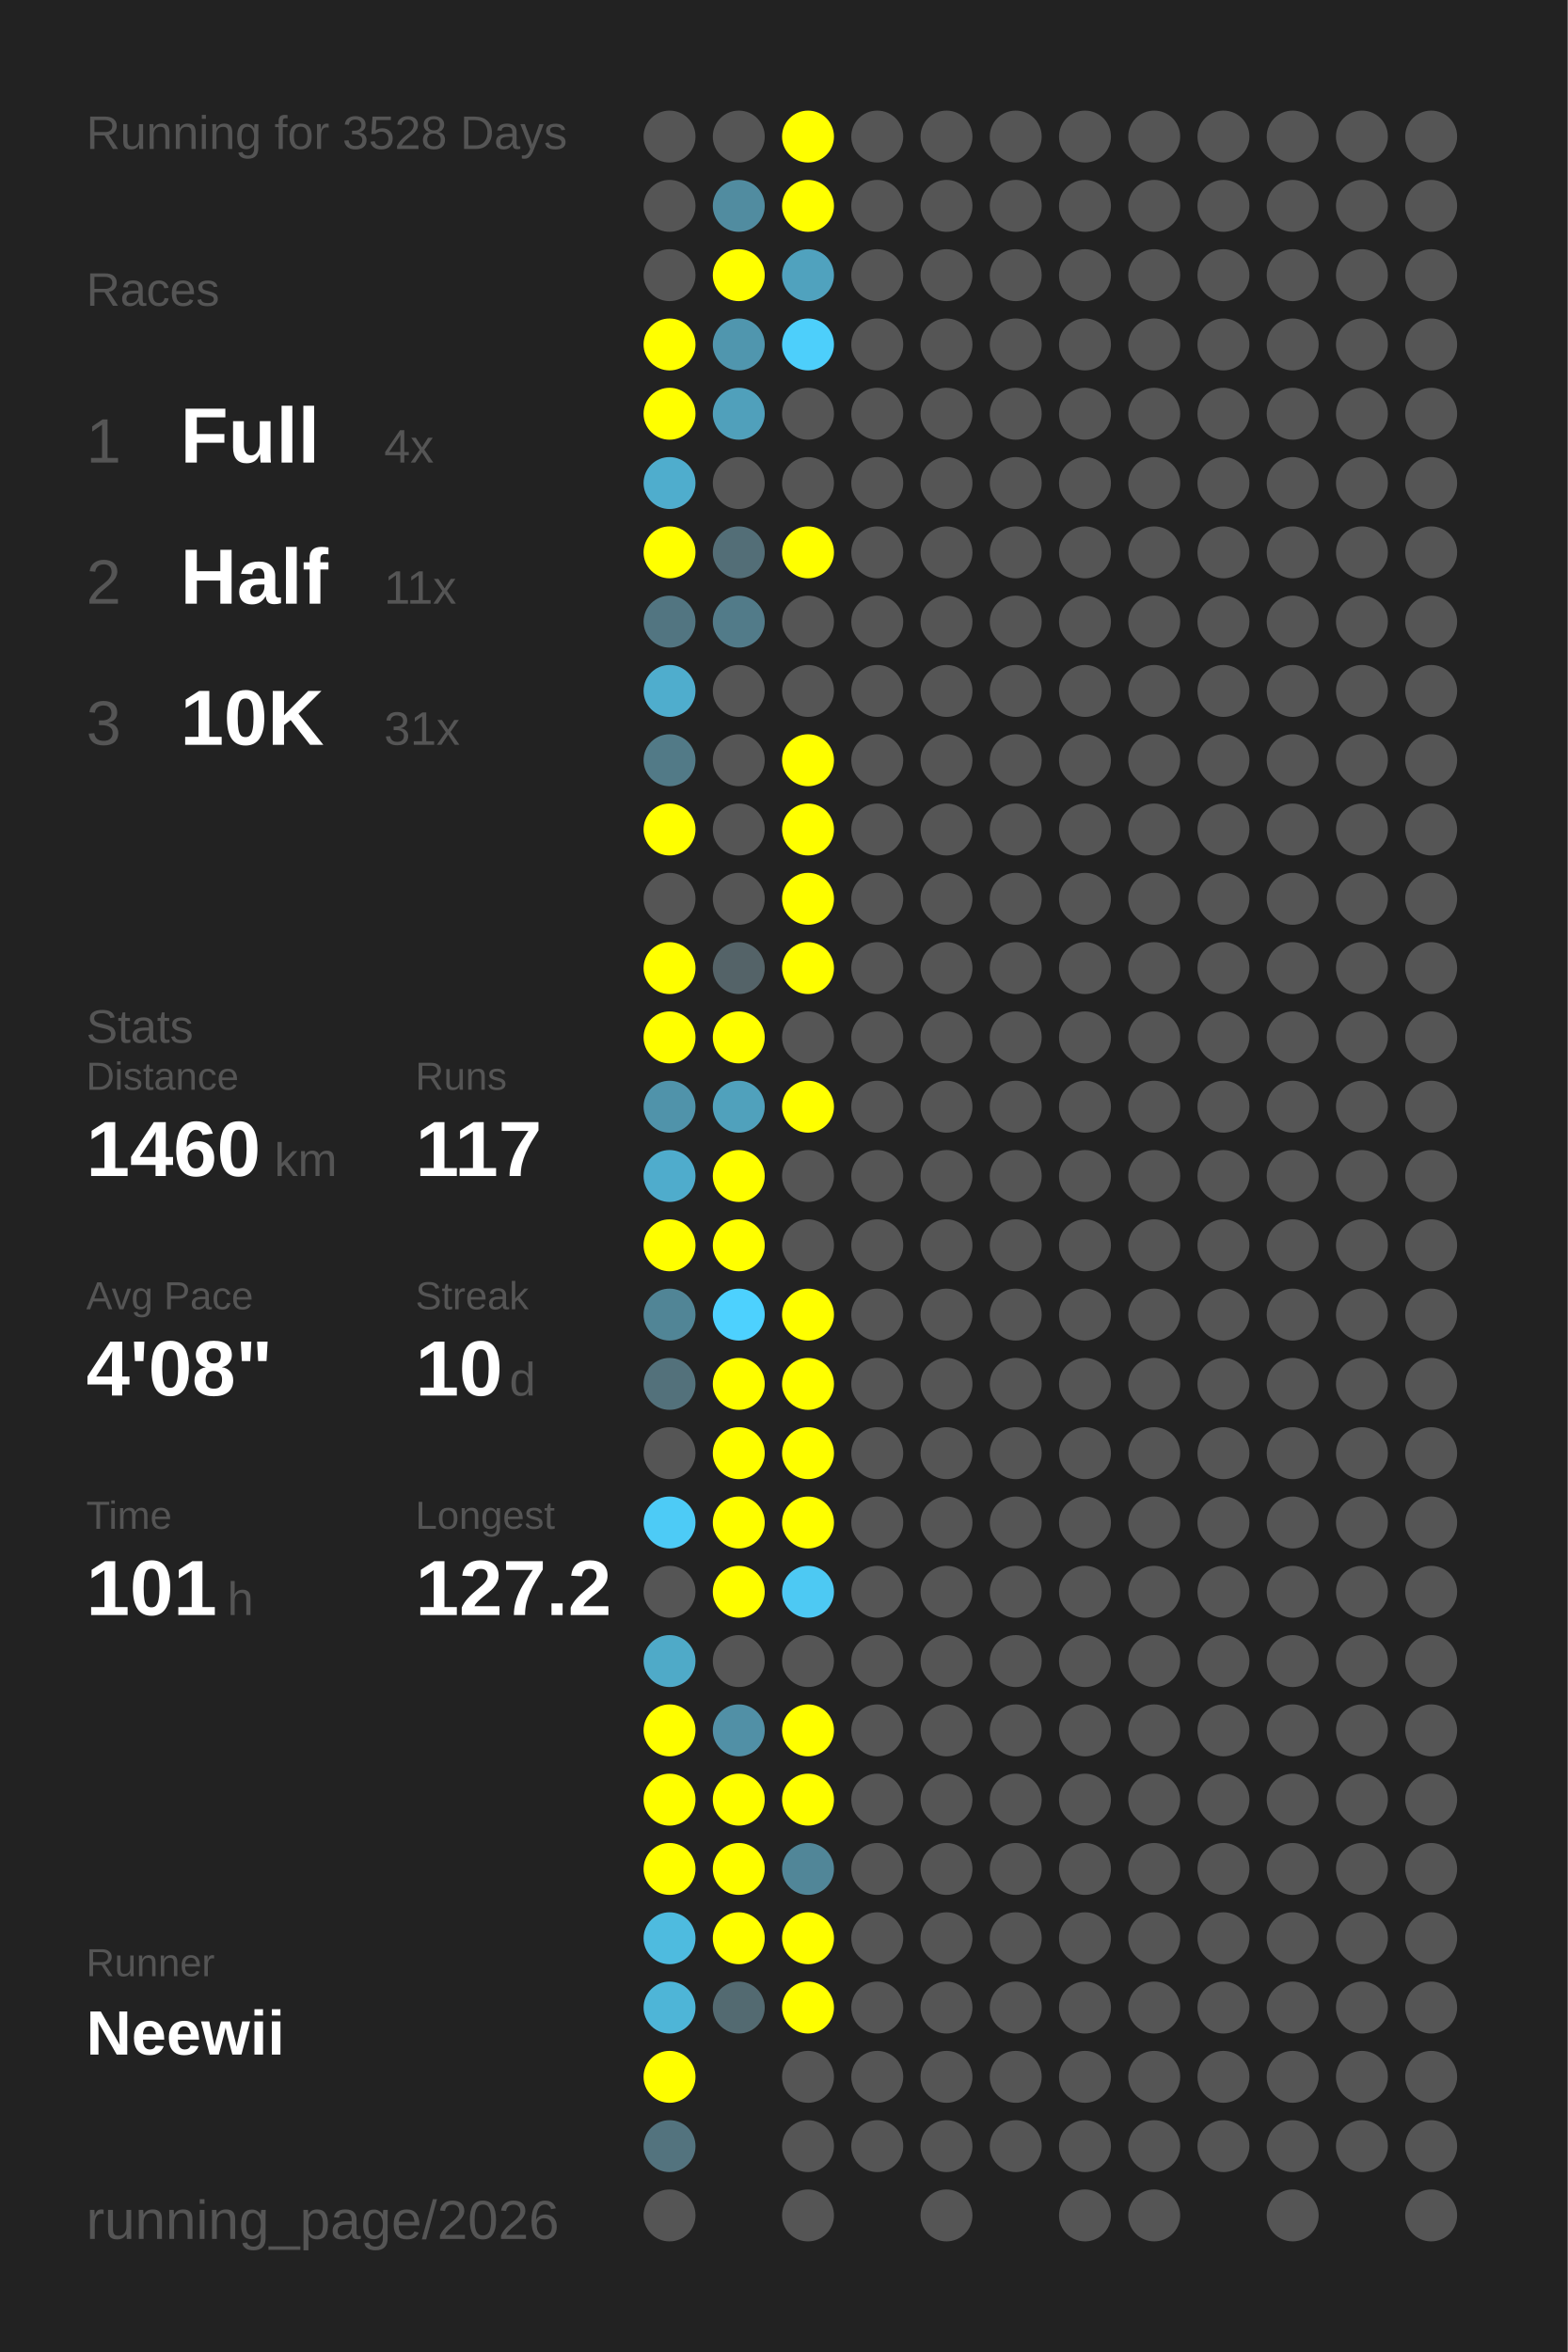
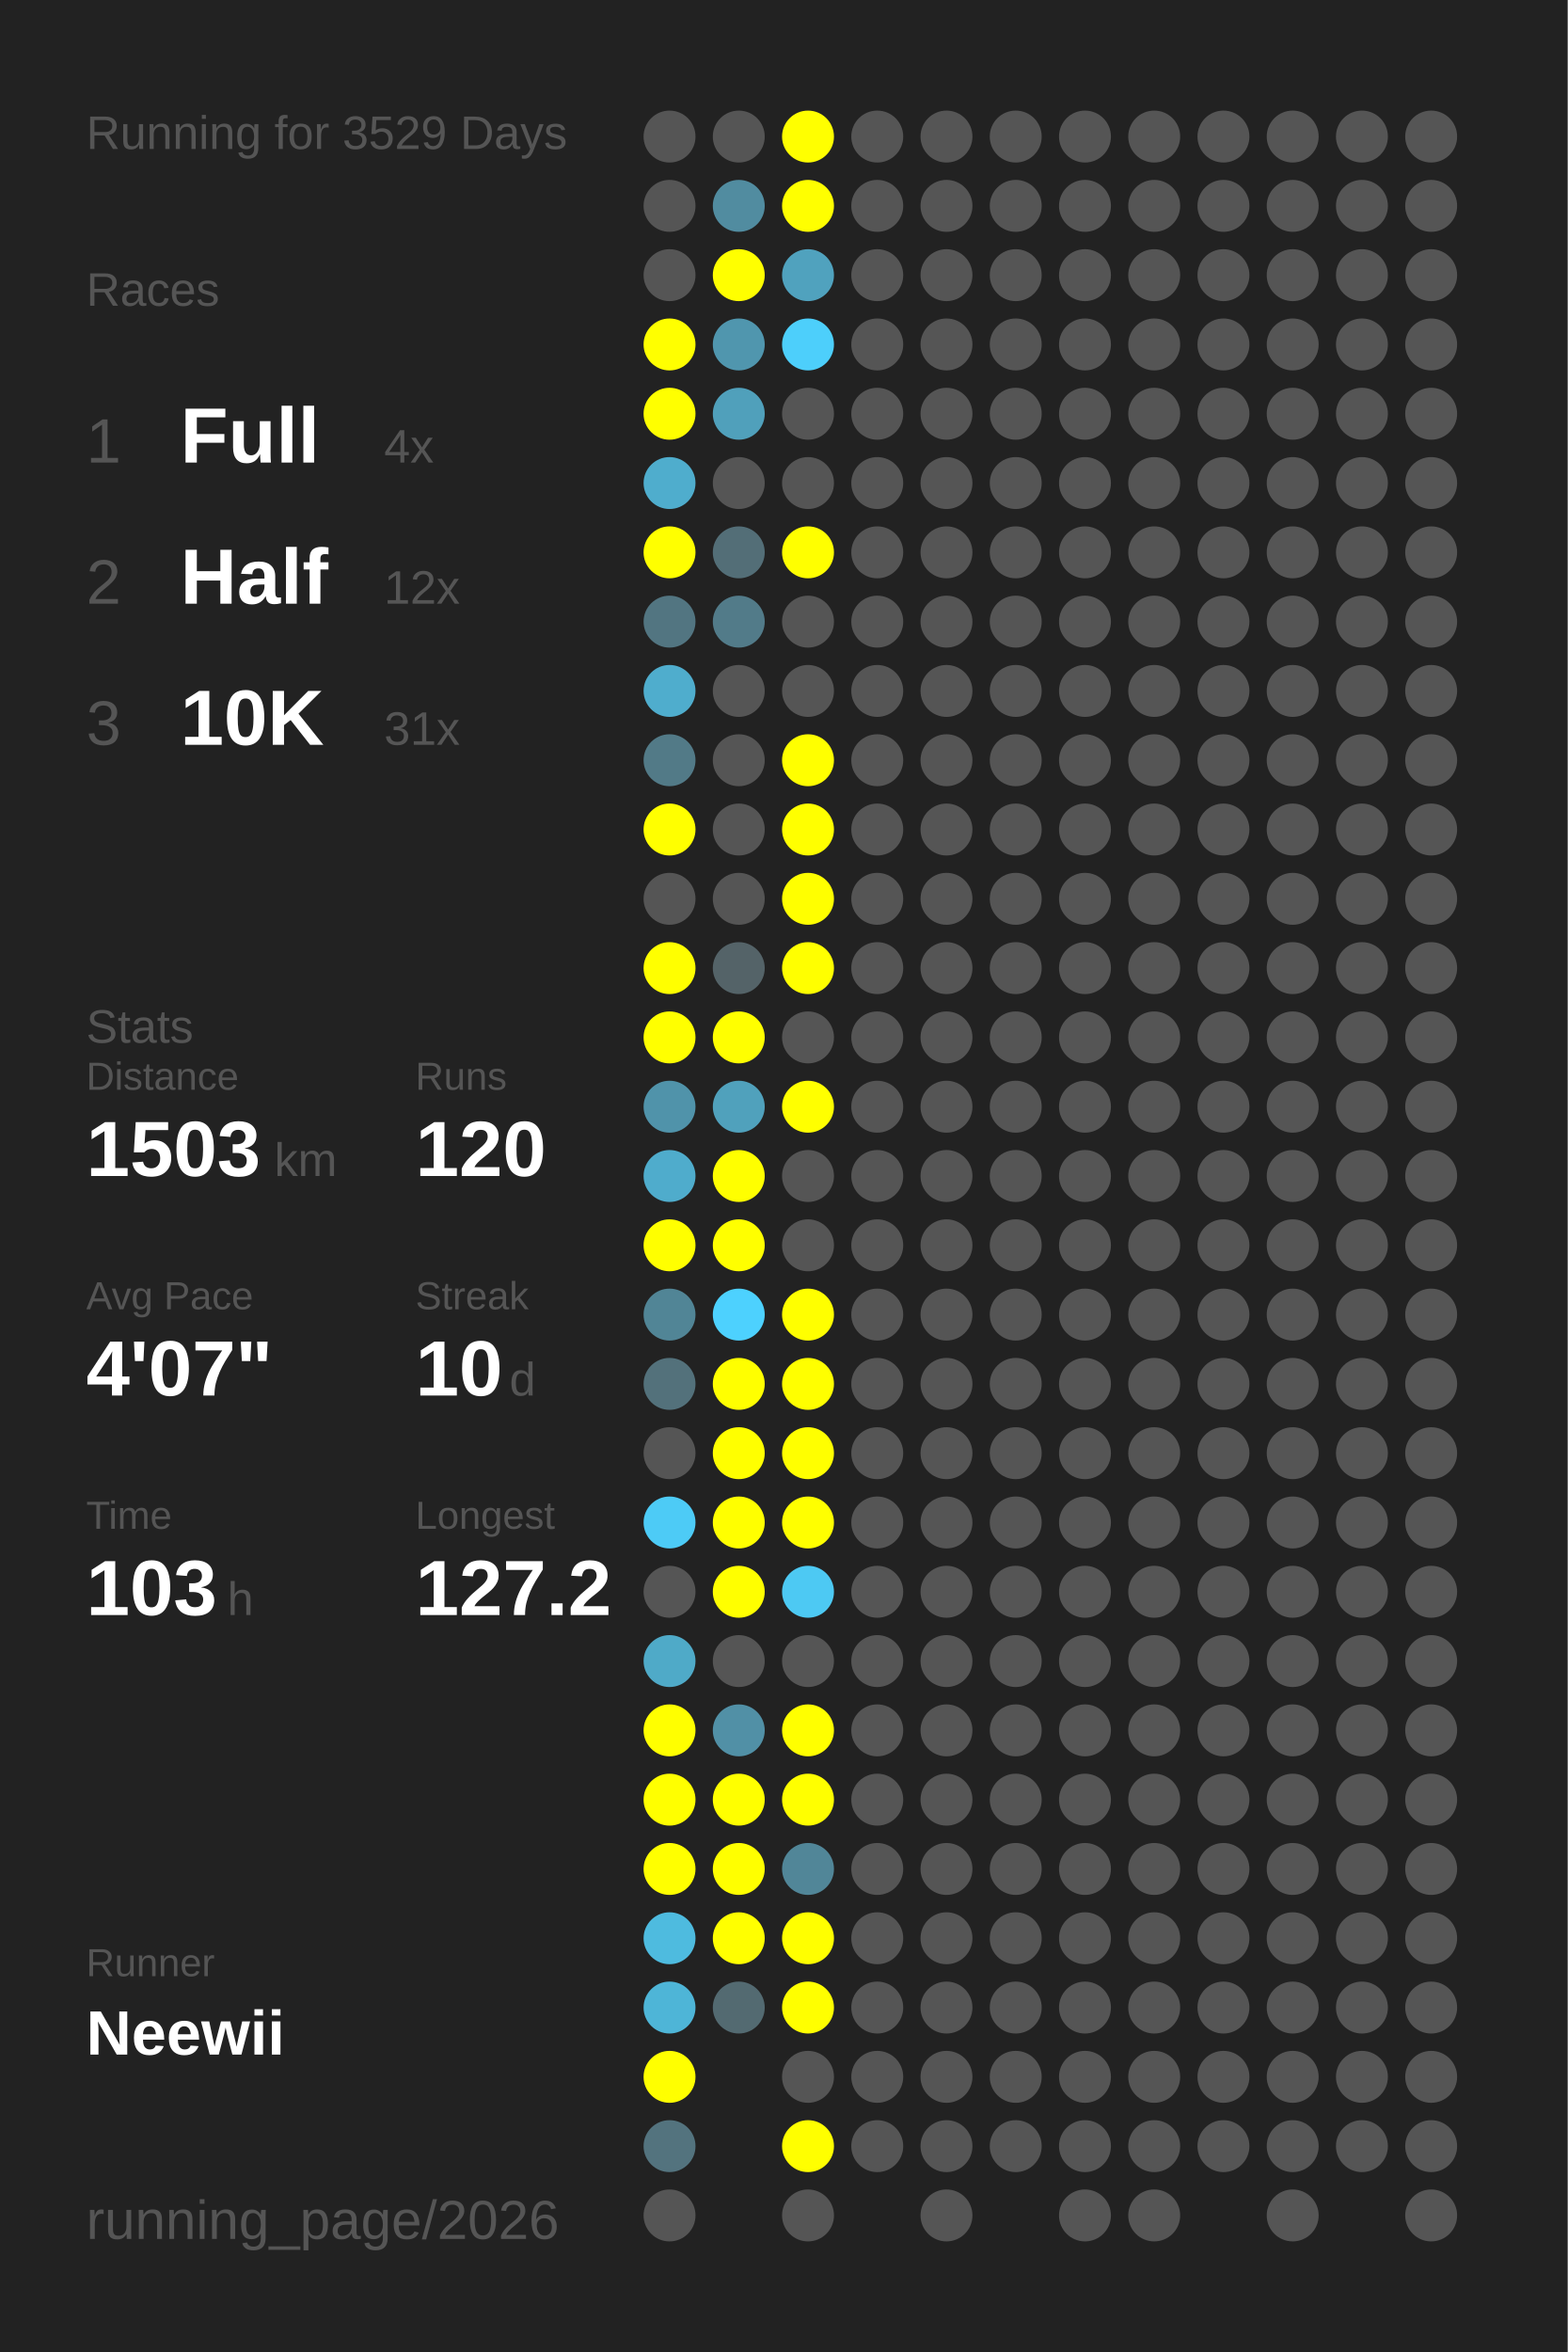
<svg xmlns="http://www.w3.org/2000/svg" baseProfile="full" height="300mm" version="1.1" viewBox="0,0,200,300" width="200mm">
  <defs />
  <rect fill="#222222" height="300" width="200" x="0" y="0" />
-   <text fill="#555555" style="font-size:6px; font-family:Arial;" x="11" y="19">Running for 3528 Days</text>
+   <text fill="#555555" style="font-size:6px; font-family:Arial;" x="11" y="19">Running for 3529 Days</text>
  <text fill="#555555" style="font-size:6px; font-family:Arial;" x="11" y="39">Races</text>
  <text fill="#555555" style="font-size:8px; font-family:Arial;" x="11" y="59">1</text>
  <text fill="#FFFFFF" style="font-size:10px; font-family:Arial; font-weight:bold;" x="23" y="59">Full</text>
  <text fill="#555555" style="font-size:6px; font-family:Arial;" x="49" y="59">4x</text>
  <text fill="#555555" style="font-size:8px; font-family:Arial;" x="11" y="77">2</text>
  <text fill="#FFFFFF" style="font-size:10px; font-family:Arial; font-weight:bold;" x="23" y="77">Half</text>
-   <text fill="#555555" style="font-size:6px; font-family:Arial;" x="49" y="77">11x</text>
+   <text fill="#555555" style="font-size:6px; font-family:Arial;" x="49" y="77">12x</text>
  <text fill="#555555" style="font-size:8px; font-family:Arial;" x="11" y="95">3</text>
  <text fill="#FFFFFF" style="font-size:10px; font-family:Arial; font-weight:bold;" x="23" y="95">10K</text>
  <text fill="#555555" style="font-size:6px; font-family:Arial;" x="49" y="95">31x</text>
  <text fill="#555555" style="font-size:6px; font-family:Arial;" x="11" y="133">Stats</text>
  <text fill="#555555" style="font-size:5px; font-family:Arial;" x="11" y="139">Distance</text>
-   <text fill="#FFFFFF" style="font-size:10px; font-family:Arial; font-weight:bold;" x="11" y="150">1460</text>
+   <text fill="#FFFFFF" style="font-size:10px; font-family:Arial; font-weight:bold;" x="11" y="150">1503</text>
  <text fill="#555555" style="font-size:6px; font-family:Arial;" x="35" y="150">km</text>
  <text fill="#555555" style="font-size:5px; font-family:Arial;" x="53" y="139">Runs</text>
-   <text fill="#FFFFFF" style="font-size:10px; font-family:Arial; font-weight:bold;" x="53" y="150">117</text>
+   <text fill="#FFFFFF" style="font-size:10px; font-family:Arial; font-weight:bold;" x="53" y="150">120</text>
  <text fill="#555555" style="font-size:5px; font-family:Arial;" x="11" y="167">Avg Pace</text>
-   <text fill="#FFFFFF" style="font-size:10px; font-family:Arial; font-weight:bold;" x="11" y="178">4'08"</text>
+   <text fill="#FFFFFF" style="font-size:10px; font-family:Arial; font-weight:bold;" x="11" y="178">4'07"</text>
  <text fill="#555555" style="font-size:5px; font-family:Arial;" x="53" y="167">Streak</text>
  <text fill="#FFFFFF" style="font-size:10px; font-family:Arial; font-weight:bold;" x="53" y="178">10</text>
  <text fill="#555555" style="font-size:6px; font-family:Arial;" x="65" y="178">d</text>
  <text fill="#555555" style="font-size:5px; font-family:Arial;" x="11" y="195">Time</text>
-   <text fill="#FFFFFF" style="font-size:10px; font-family:Arial; font-weight:bold;" x="11" y="206">101</text>
+   <text fill="#FFFFFF" style="font-size:10px; font-family:Arial; font-weight:bold;" x="11" y="206">103</text>
  <text fill="#555555" style="font-size:6px; font-family:Arial;" x="29" y="206">h</text>
  <text fill="#555555" style="font-size:5px; font-family:Arial;" x="53" y="195">Longest</text>
  <text fill="#FFFFFF" style="font-size:10px; font-family:Arial; font-weight:bold;" x="53" y="206">127.2</text>
  <text fill="#555555" style="font-size:5px; font-family:Arial;" x="11" y="252.065">Runner</text>
  <text fill="#FFFFFF" style="font-size:8px; font-family:Arial; font-weight:bold;" x="11" y="262.065">Neewii</text>
  <text fill="#555555" style="font-size:7px; font-family:Arial;" x="11" y="285.581">running_page/2026</text>
  <circle cx="85.417" cy="17.419" fill="#555555" r="3.312" />
  <circle cx="85.417" cy="26.258" fill="#555555" r="3.312" />
  <circle cx="85.417" cy="35.097" fill="#555555" r="3.312" />
  <circle cx="85.417" cy="43.935" fill="#FFFF00" r="3.312" />
  <circle cx="85.417" cy="52.774" fill="#FFFF00" r="3.312" />
  <circle cx="85.417" cy="61.613" fill="#4fadcd" r="3.312" />
  <circle cx="85.417" cy="70.452" fill="#FFFF00" r="3.312" />
  <circle cx="85.417" cy="79.29" fill="#527581" r="3.312" />
  <circle cx="85.417" cy="88.129" fill="#4fadcd" r="3.312" />
  <circle cx="85.417" cy="96.968" fill="#527a87" r="3.312" />
  <circle cx="85.417" cy="105.806" fill="#FFFF00" r="3.312" />
  <circle cx="85.417" cy="114.645" fill="#555555" r="3.312" />
  <circle cx="85.417" cy="123.484" fill="#FFFF00" r="3.312" />
  <circle cx="85.417" cy="132.323" fill="#FFFF00" r="3.312" />
  <circle cx="85.417" cy="141.161" fill="#5093aa" r="3.312" />
  <circle cx="85.417" cy="150" fill="#4faccc" r="3.312" />
  <circle cx="85.417" cy="158.839" fill="#FFFF00" r="3.312" />
  <circle cx="85.417" cy="167.677" fill="#518596" r="3.312" />
  <circle cx="85.417" cy="176.516" fill="#53717b" r="3.312" />
  <circle cx="85.417" cy="185.355" fill="#555555" r="3.312" />
  <circle cx="85.417" cy="194.194" fill="#4dcbf6" r="3.312" />
  <circle cx="85.417" cy="203.032" fill="#555555" r="3.312" />
  <circle cx="85.417" cy="211.871" fill="#4faac8" r="3.312" />
  <circle cx="85.417" cy="220.71" fill="#FFFF00" r="3.312" />
  <circle cx="85.417" cy="229.548" fill="#FFFF00" r="3.312" />
  <circle cx="85.417" cy="238.387" fill="#FFFF00" r="3.312" />
  <circle cx="85.417" cy="247.226" fill="#4ebbdf" r="3.312" />
  <circle cx="85.417" cy="256.065" fill="#4eb5d7" r="3.312" />
  <circle cx="85.417" cy="264.903" fill="#FFFF00" r="3.312" />
  <circle cx="85.417" cy="273.742" fill="#53737e" r="3.312" />
  <circle cx="85.417" cy="282.581" fill="#555555" r="3.312" />
  <circle cx="94.25" cy="17.419" fill="#555555" r="3.312" />
  <circle cx="94.25" cy="26.258" fill="#518ca0" r="3.312" />
  <circle cx="94.25" cy="35.097" fill="#FFFF00" r="3.312" />
  <circle cx="94.25" cy="43.935" fill="#5096ae" r="3.312" />
  <circle cx="94.25" cy="52.774" fill="#50a0bb" r="3.312" />
  <circle cx="94.25" cy="61.613" fill="#555555" r="3.312" />
  <circle cx="94.25" cy="70.452" fill="#536e77" r="3.312" />
  <circle cx="94.25" cy="79.29" fill="#527b89" r="3.312" />
  <circle cx="94.25" cy="88.129" fill="#555555" r="3.312" />
  <circle cx="94.25" cy="96.968" fill="#555555" r="3.312" />
  <circle cx="94.25" cy="105.806" fill="#555555" r="3.312" />
  <circle cx="94.25" cy="114.645" fill="#555555" r="3.312" />
  <circle cx="94.25" cy="123.484" fill="#546368" r="3.312" />
  <circle cx="94.25" cy="132.323" fill="#FFFF00" r="3.312" />
  <circle cx="94.25" cy="141.161" fill="#50a1bc" r="3.312" />
  <circle cx="94.25" cy="150" fill="#FFFF00" r="3.312" />
  <circle cx="94.25" cy="158.839" fill="#FFFF00" r="3.312" />
  <circle cx="94.25" cy="167.677" fill="#4dd1fe" r="3.312" />
  <circle cx="94.25" cy="176.516" fill="#FFFF00" r="3.312" />
  <circle cx="94.25" cy="185.355" fill="#FFFF00" r="3.312" />
  <circle cx="94.25" cy="194.194" fill="#FFFF00" r="3.312" />
  <circle cx="94.25" cy="203.032" fill="#FFFF00" r="3.312" />
  <circle cx="94.25" cy="211.871" fill="#555555" r="3.312" />
  <circle cx="94.25" cy="220.71" fill="#5190a6" r="3.312" />
  <circle cx="94.25" cy="229.548" fill="#FFFF00" r="3.312" />
  <circle cx="94.25" cy="238.387" fill="#FFFF00" r="3.312" />
  <circle cx="94.25" cy="247.226" fill="#FFFF00" r="3.312" />
  <circle cx="94.25" cy="256.065" fill="#536a71" r="3.312" />
  <circle cx="103.083" cy="17.419" fill="#FFFF00" r="3.312" />
  <circle cx="103.083" cy="26.258" fill="#FFFF00" r="3.312" />
  <circle cx="103.083" cy="35.097" fill="#50a2be" r="3.312" />
  <circle cx="103.083" cy="43.935" fill="#4dcffb" r="3.312" />
  <circle cx="103.083" cy="52.774" fill="#555555" r="3.312" />
  <circle cx="103.083" cy="61.613" fill="#555555" r="3.312" />
  <circle cx="103.083" cy="70.452" fill="#FFFF00" r="3.312" />
  <circle cx="103.083" cy="79.29" fill="#555555" r="3.312" />
  <circle cx="103.083" cy="88.129" fill="#555555" r="3.312" />
  <circle cx="103.083" cy="96.968" fill="#FFFF00" r="3.312" />
  <circle cx="103.083" cy="105.806" fill="#FFFF00" r="3.312" />
  <circle cx="103.083" cy="114.645" fill="#FFFF00" r="3.312" />
  <circle cx="103.083" cy="123.484" fill="#FFFF00" r="3.312" />
  <circle cx="103.083" cy="132.323" fill="#555555" r="3.312" />
  <circle cx="103.083" cy="141.161" fill="#FFFF00" r="3.312" />
  <circle cx="103.083" cy="150" fill="#555555" r="3.312" />
  <circle cx="103.083" cy="158.839" fill="#555555" r="3.312" />
  <circle cx="103.083" cy="167.677" fill="#FFFF00" r="3.312" />
  <circle cx="103.083" cy="176.516" fill="#FFFF00" r="3.312" />
  <circle cx="103.083" cy="185.355" fill="#FFFF00" r="3.312" />
  <circle cx="103.083" cy="194.194" fill="#FFFF00" r="3.312" />
  <circle cx="103.083" cy="203.032" fill="#4dc9f3" r="3.312" />
  <circle cx="103.083" cy="211.871" fill="#555555" r="3.312" />
  <circle cx="103.083" cy="220.71" fill="#FFFF00" r="3.312" />
  <circle cx="103.083" cy="229.548" fill="#FFFF00" r="3.312" />
  <circle cx="103.083" cy="238.387" fill="#518698" r="3.312" />
  <circle cx="103.083" cy="247.226" fill="#FFFF00" r="3.312" />
  <circle cx="103.083" cy="256.065" fill="#FFFF00" r="3.312" />
  <circle cx="103.083" cy="264.903" fill="#555555" r="3.312" />
-   <circle cx="103.083" cy="273.742" fill="#555555" r="3.312" />
+   <circle cx="103.083" cy="273.742" fill="#FFFF00" r="3.312" />
  <circle cx="103.083" cy="282.581" fill="#555555" r="3.312" />
  <circle cx="111.917" cy="17.419" fill="#555555" r="3.312" />
  <circle cx="111.917" cy="26.258" fill="#555555" r="3.312" />
  <circle cx="111.917" cy="35.097" fill="#555555" r="3.312" />
  <circle cx="111.917" cy="43.935" fill="#555555" r="3.312" />
  <circle cx="111.917" cy="52.774" fill="#555555" r="3.312" />
  <circle cx="111.917" cy="61.613" fill="#555555" r="3.312" />
  <circle cx="111.917" cy="70.452" fill="#555555" r="3.312" />
  <circle cx="111.917" cy="79.29" fill="#555555" r="3.312" />
  <circle cx="111.917" cy="88.129" fill="#555555" r="3.312" />
  <circle cx="111.917" cy="96.968" fill="#555555" r="3.312" />
  <circle cx="111.917" cy="105.806" fill="#555555" r="3.312" />
  <circle cx="111.917" cy="114.645" fill="#555555" r="3.312" />
  <circle cx="111.917" cy="123.484" fill="#555555" r="3.312" />
  <circle cx="111.917" cy="132.323" fill="#555555" r="3.312" />
  <circle cx="111.917" cy="141.161" fill="#555555" r="3.312" />
  <circle cx="111.917" cy="150" fill="#555555" r="3.312" />
  <circle cx="111.917" cy="158.839" fill="#555555" r="3.312" />
  <circle cx="111.917" cy="167.677" fill="#555555" r="3.312" />
  <circle cx="111.917" cy="176.516" fill="#555555" r="3.312" />
  <circle cx="111.917" cy="185.355" fill="#555555" r="3.312" />
  <circle cx="111.917" cy="194.194" fill="#555555" r="3.312" />
  <circle cx="111.917" cy="203.032" fill="#555555" r="3.312" />
  <circle cx="111.917" cy="211.871" fill="#555555" r="3.312" />
  <circle cx="111.917" cy="220.71" fill="#555555" r="3.312" />
  <circle cx="111.917" cy="229.548" fill="#555555" r="3.312" />
  <circle cx="111.917" cy="238.387" fill="#555555" r="3.312" />
  <circle cx="111.917" cy="247.226" fill="#555555" r="3.312" />
  <circle cx="111.917" cy="256.065" fill="#555555" r="3.312" />
  <circle cx="111.917" cy="264.903" fill="#555555" r="3.312" />
  <circle cx="111.917" cy="273.742" fill="#555555" r="3.312" />
  <circle cx="120.75" cy="17.419" fill="#555555" r="3.312" />
  <circle cx="120.75" cy="26.258" fill="#555555" r="3.312" />
  <circle cx="120.75" cy="35.097" fill="#555555" r="3.312" />
  <circle cx="120.75" cy="43.935" fill="#555555" r="3.312" />
  <circle cx="120.75" cy="52.774" fill="#555555" r="3.312" />
  <circle cx="120.75" cy="61.613" fill="#555555" r="3.312" />
  <circle cx="120.75" cy="70.452" fill="#555555" r="3.312" />
  <circle cx="120.75" cy="79.29" fill="#555555" r="3.312" />
  <circle cx="120.75" cy="88.129" fill="#555555" r="3.312" />
  <circle cx="120.75" cy="96.968" fill="#555555" r="3.312" />
  <circle cx="120.75" cy="105.806" fill="#555555" r="3.312" />
  <circle cx="120.75" cy="114.645" fill="#555555" r="3.312" />
  <circle cx="120.75" cy="123.484" fill="#555555" r="3.312" />
  <circle cx="120.75" cy="132.323" fill="#555555" r="3.312" />
  <circle cx="120.75" cy="141.161" fill="#555555" r="3.312" />
  <circle cx="120.75" cy="150" fill="#555555" r="3.312" />
  <circle cx="120.75" cy="158.839" fill="#555555" r="3.312" />
  <circle cx="120.75" cy="167.677" fill="#555555" r="3.312" />
  <circle cx="120.75" cy="176.516" fill="#555555" r="3.312" />
  <circle cx="120.75" cy="185.355" fill="#555555" r="3.312" />
  <circle cx="120.75" cy="194.194" fill="#555555" r="3.312" />
  <circle cx="120.75" cy="203.032" fill="#555555" r="3.312" />
  <circle cx="120.75" cy="211.871" fill="#555555" r="3.312" />
  <circle cx="120.75" cy="220.71" fill="#555555" r="3.312" />
  <circle cx="120.75" cy="229.548" fill="#555555" r="3.312" />
  <circle cx="120.75" cy="238.387" fill="#555555" r="3.312" />
  <circle cx="120.75" cy="247.226" fill="#555555" r="3.312" />
  <circle cx="120.75" cy="256.065" fill="#555555" r="3.312" />
  <circle cx="120.75" cy="264.903" fill="#555555" r="3.312" />
  <circle cx="120.75" cy="273.742" fill="#555555" r="3.312" />
  <circle cx="120.75" cy="282.581" fill="#555555" r="3.312" />
  <circle cx="129.583" cy="17.419" fill="#555555" r="3.312" />
  <circle cx="129.583" cy="26.258" fill="#555555" r="3.312" />
  <circle cx="129.583" cy="35.097" fill="#555555" r="3.312" />
  <circle cx="129.583" cy="43.935" fill="#555555" r="3.312" />
  <circle cx="129.583" cy="52.774" fill="#555555" r="3.312" />
  <circle cx="129.583" cy="61.613" fill="#555555" r="3.312" />
  <circle cx="129.583" cy="70.452" fill="#555555" r="3.312" />
  <circle cx="129.583" cy="79.29" fill="#555555" r="3.312" />
  <circle cx="129.583" cy="88.129" fill="#555555" r="3.312" />
  <circle cx="129.583" cy="96.968" fill="#555555" r="3.312" />
  <circle cx="129.583" cy="105.806" fill="#555555" r="3.312" />
  <circle cx="129.583" cy="114.645" fill="#555555" r="3.312" />
  <circle cx="129.583" cy="123.484" fill="#555555" r="3.312" />
  <circle cx="129.583" cy="132.323" fill="#555555" r="3.312" />
  <circle cx="129.583" cy="141.161" fill="#555555" r="3.312" />
  <circle cx="129.583" cy="150" fill="#555555" r="3.312" />
  <circle cx="129.583" cy="158.839" fill="#555555" r="3.312" />
  <circle cx="129.583" cy="167.677" fill="#555555" r="3.312" />
  <circle cx="129.583" cy="176.516" fill="#555555" r="3.312" />
  <circle cx="129.583" cy="185.355" fill="#555555" r="3.312" />
  <circle cx="129.583" cy="194.194" fill="#555555" r="3.312" />
  <circle cx="129.583" cy="203.032" fill="#555555" r="3.312" />
  <circle cx="129.583" cy="211.871" fill="#555555" r="3.312" />
  <circle cx="129.583" cy="220.71" fill="#555555" r="3.312" />
  <circle cx="129.583" cy="229.548" fill="#555555" r="3.312" />
  <circle cx="129.583" cy="238.387" fill="#555555" r="3.312" />
  <circle cx="129.583" cy="247.226" fill="#555555" r="3.312" />
  <circle cx="129.583" cy="256.065" fill="#555555" r="3.312" />
  <circle cx="129.583" cy="264.903" fill="#555555" r="3.312" />
  <circle cx="129.583" cy="273.742" fill="#555555" r="3.312" />
  <circle cx="138.417" cy="17.419" fill="#555555" r="3.312" />
  <circle cx="138.417" cy="26.258" fill="#555555" r="3.312" />
  <circle cx="138.417" cy="35.097" fill="#555555" r="3.312" />
  <circle cx="138.417" cy="43.935" fill="#555555" r="3.312" />
  <circle cx="138.417" cy="52.774" fill="#555555" r="3.312" />
  <circle cx="138.417" cy="61.613" fill="#555555" r="3.312" />
  <circle cx="138.417" cy="70.452" fill="#555555" r="3.312" />
  <circle cx="138.417" cy="79.29" fill="#555555" r="3.312" />
  <circle cx="138.417" cy="88.129" fill="#555555" r="3.312" />
  <circle cx="138.417" cy="96.968" fill="#555555" r="3.312" />
  <circle cx="138.417" cy="105.806" fill="#555555" r="3.312" />
  <circle cx="138.417" cy="114.645" fill="#555555" r="3.312" />
  <circle cx="138.417" cy="123.484" fill="#555555" r="3.312" />
  <circle cx="138.417" cy="132.323" fill="#555555" r="3.312" />
  <circle cx="138.417" cy="141.161" fill="#555555" r="3.312" />
  <circle cx="138.417" cy="150" fill="#555555" r="3.312" />
  <circle cx="138.417" cy="158.839" fill="#555555" r="3.312" />
  <circle cx="138.417" cy="167.677" fill="#555555" r="3.312" />
  <circle cx="138.417" cy="176.516" fill="#555555" r="3.312" />
  <circle cx="138.417" cy="185.355" fill="#555555" r="3.312" />
  <circle cx="138.417" cy="194.194" fill="#555555" r="3.312" />
  <circle cx="138.417" cy="203.032" fill="#555555" r="3.312" />
  <circle cx="138.417" cy="211.871" fill="#555555" r="3.312" />
  <circle cx="138.417" cy="220.71" fill="#555555" r="3.312" />
  <circle cx="138.417" cy="229.548" fill="#555555" r="3.312" />
  <circle cx="138.417" cy="238.387" fill="#555555" r="3.312" />
  <circle cx="138.417" cy="247.226" fill="#555555" r="3.312" />
  <circle cx="138.417" cy="256.065" fill="#555555" r="3.312" />
  <circle cx="138.417" cy="264.903" fill="#555555" r="3.312" />
  <circle cx="138.417" cy="273.742" fill="#555555" r="3.312" />
  <circle cx="138.417" cy="282.581" fill="#555555" r="3.312" />
  <circle cx="147.25" cy="17.419" fill="#555555" r="3.312" />
  <circle cx="147.25" cy="26.258" fill="#555555" r="3.312" />
  <circle cx="147.25" cy="35.097" fill="#555555" r="3.312" />
  <circle cx="147.25" cy="43.935" fill="#555555" r="3.312" />
  <circle cx="147.25" cy="52.774" fill="#555555" r="3.312" />
  <circle cx="147.25" cy="61.613" fill="#555555" r="3.312" />
  <circle cx="147.25" cy="70.452" fill="#555555" r="3.312" />
  <circle cx="147.25" cy="79.29" fill="#555555" r="3.312" />
  <circle cx="147.25" cy="88.129" fill="#555555" r="3.312" />
  <circle cx="147.25" cy="96.968" fill="#555555" r="3.312" />
  <circle cx="147.25" cy="105.806" fill="#555555" r="3.312" />
  <circle cx="147.25" cy="114.645" fill="#555555" r="3.312" />
  <circle cx="147.25" cy="123.484" fill="#555555" r="3.312" />
  <circle cx="147.25" cy="132.323" fill="#555555" r="3.312" />
  <circle cx="147.25" cy="141.161" fill="#555555" r="3.312" />
  <circle cx="147.25" cy="150" fill="#555555" r="3.312" />
  <circle cx="147.25" cy="158.839" fill="#555555" r="3.312" />
  <circle cx="147.25" cy="167.677" fill="#555555" r="3.312" />
  <circle cx="147.25" cy="176.516" fill="#555555" r="3.312" />
  <circle cx="147.25" cy="185.355" fill="#555555" r="3.312" />
  <circle cx="147.25" cy="194.194" fill="#555555" r="3.312" />
  <circle cx="147.25" cy="203.032" fill="#555555" r="3.312" />
  <circle cx="147.25" cy="211.871" fill="#555555" r="3.312" />
  <circle cx="147.25" cy="220.71" fill="#555555" r="3.312" />
  <circle cx="147.25" cy="229.548" fill="#555555" r="3.312" />
  <circle cx="147.25" cy="238.387" fill="#555555" r="3.312" />
  <circle cx="147.25" cy="247.226" fill="#555555" r="3.312" />
  <circle cx="147.25" cy="256.065" fill="#555555" r="3.312" />
  <circle cx="147.25" cy="264.903" fill="#555555" r="3.312" />
  <circle cx="147.25" cy="273.742" fill="#555555" r="3.312" />
  <circle cx="147.25" cy="282.581" fill="#555555" r="3.312" />
  <circle cx="156.083" cy="17.419" fill="#555555" r="3.312" />
  <circle cx="156.083" cy="26.258" fill="#555555" r="3.312" />
  <circle cx="156.083" cy="35.097" fill="#555555" r="3.312" />
  <circle cx="156.083" cy="43.935" fill="#555555" r="3.312" />
  <circle cx="156.083" cy="52.774" fill="#555555" r="3.312" />
  <circle cx="156.083" cy="61.613" fill="#555555" r="3.312" />
  <circle cx="156.083" cy="70.452" fill="#555555" r="3.312" />
  <circle cx="156.083" cy="79.29" fill="#555555" r="3.312" />
  <circle cx="156.083" cy="88.129" fill="#555555" r="3.312" />
  <circle cx="156.083" cy="96.968" fill="#555555" r="3.312" />
  <circle cx="156.083" cy="105.806" fill="#555555" r="3.312" />
  <circle cx="156.083" cy="114.645" fill="#555555" r="3.312" />
  <circle cx="156.083" cy="123.484" fill="#555555" r="3.312" />
  <circle cx="156.083" cy="132.323" fill="#555555" r="3.312" />
  <circle cx="156.083" cy="141.161" fill="#555555" r="3.312" />
  <circle cx="156.083" cy="150" fill="#555555" r="3.312" />
  <circle cx="156.083" cy="158.839" fill="#555555" r="3.312" />
  <circle cx="156.083" cy="167.677" fill="#555555" r="3.312" />
  <circle cx="156.083" cy="176.516" fill="#555555" r="3.312" />
  <circle cx="156.083" cy="185.355" fill="#555555" r="3.312" />
  <circle cx="156.083" cy="194.194" fill="#555555" r="3.312" />
  <circle cx="156.083" cy="203.032" fill="#555555" r="3.312" />
  <circle cx="156.083" cy="211.871" fill="#555555" r="3.312" />
  <circle cx="156.083" cy="220.71" fill="#555555" r="3.312" />
  <circle cx="156.083" cy="229.548" fill="#555555" r="3.312" />
  <circle cx="156.083" cy="238.387" fill="#555555" r="3.312" />
  <circle cx="156.083" cy="247.226" fill="#555555" r="3.312" />
  <circle cx="156.083" cy="256.065" fill="#555555" r="3.312" />
  <circle cx="156.083" cy="264.903" fill="#555555" r="3.312" />
  <circle cx="156.083" cy="273.742" fill="#555555" r="3.312" />
  <circle cx="164.917" cy="17.419" fill="#555555" r="3.312" />
  <circle cx="164.917" cy="26.258" fill="#555555" r="3.312" />
  <circle cx="164.917" cy="35.097" fill="#555555" r="3.312" />
  <circle cx="164.917" cy="43.935" fill="#555555" r="3.312" />
  <circle cx="164.917" cy="52.774" fill="#555555" r="3.312" />
  <circle cx="164.917" cy="61.613" fill="#555555" r="3.312" />
  <circle cx="164.917" cy="70.452" fill="#555555" r="3.312" />
  <circle cx="164.917" cy="79.29" fill="#555555" r="3.312" />
  <circle cx="164.917" cy="88.129" fill="#555555" r="3.312" />
  <circle cx="164.917" cy="96.968" fill="#555555" r="3.312" />
  <circle cx="164.917" cy="105.806" fill="#555555" r="3.312" />
  <circle cx="164.917" cy="114.645" fill="#555555" r="3.312" />
  <circle cx="164.917" cy="123.484" fill="#555555" r="3.312" />
  <circle cx="164.917" cy="132.323" fill="#555555" r="3.312" />
  <circle cx="164.917" cy="141.161" fill="#555555" r="3.312" />
  <circle cx="164.917" cy="150" fill="#555555" r="3.312" />
  <circle cx="164.917" cy="158.839" fill="#555555" r="3.312" />
  <circle cx="164.917" cy="167.677" fill="#555555" r="3.312" />
  <circle cx="164.917" cy="176.516" fill="#555555" r="3.312" />
  <circle cx="164.917" cy="185.355" fill="#555555" r="3.312" />
  <circle cx="164.917" cy="194.194" fill="#555555" r="3.312" />
  <circle cx="164.917" cy="203.032" fill="#555555" r="3.312" />
  <circle cx="164.917" cy="211.871" fill="#555555" r="3.312" />
  <circle cx="164.917" cy="220.71" fill="#555555" r="3.312" />
  <circle cx="164.917" cy="229.548" fill="#555555" r="3.312" />
  <circle cx="164.917" cy="238.387" fill="#555555" r="3.312" />
  <circle cx="164.917" cy="247.226" fill="#555555" r="3.312" />
  <circle cx="164.917" cy="256.065" fill="#555555" r="3.312" />
  <circle cx="164.917" cy="264.903" fill="#555555" r="3.312" />
  <circle cx="164.917" cy="273.742" fill="#555555" r="3.312" />
  <circle cx="164.917" cy="282.581" fill="#555555" r="3.312" />
  <circle cx="173.75" cy="17.419" fill="#555555" r="3.312" />
  <circle cx="173.75" cy="26.258" fill="#555555" r="3.312" />
  <circle cx="173.75" cy="35.097" fill="#555555" r="3.312" />
  <circle cx="173.75" cy="43.935" fill="#555555" r="3.312" />
  <circle cx="173.75" cy="52.774" fill="#555555" r="3.312" />
  <circle cx="173.75" cy="61.613" fill="#555555" r="3.312" />
  <circle cx="173.75" cy="70.452" fill="#555555" r="3.312" />
  <circle cx="173.75" cy="79.29" fill="#555555" r="3.312" />
  <circle cx="173.75" cy="88.129" fill="#555555" r="3.312" />
  <circle cx="173.75" cy="96.968" fill="#555555" r="3.312" />
  <circle cx="173.75" cy="105.806" fill="#555555" r="3.312" />
  <circle cx="173.75" cy="114.645" fill="#555555" r="3.312" />
  <circle cx="173.75" cy="123.484" fill="#555555" r="3.312" />
  <circle cx="173.75" cy="132.323" fill="#555555" r="3.312" />
  <circle cx="173.75" cy="141.161" fill="#555555" r="3.312" />
  <circle cx="173.75" cy="150" fill="#555555" r="3.312" />
  <circle cx="173.75" cy="158.839" fill="#555555" r="3.312" />
  <circle cx="173.75" cy="167.677" fill="#555555" r="3.312" />
  <circle cx="173.75" cy="176.516" fill="#555555" r="3.312" />
  <circle cx="173.75" cy="185.355" fill="#555555" r="3.312" />
  <circle cx="173.75" cy="194.194" fill="#555555" r="3.312" />
  <circle cx="173.75" cy="203.032" fill="#555555" r="3.312" />
  <circle cx="173.75" cy="211.871" fill="#555555" r="3.312" />
  <circle cx="173.75" cy="220.71" fill="#555555" r="3.312" />
  <circle cx="173.75" cy="229.548" fill="#555555" r="3.312" />
  <circle cx="173.75" cy="238.387" fill="#555555" r="3.312" />
  <circle cx="173.75" cy="247.226" fill="#555555" r="3.312" />
  <circle cx="173.75" cy="256.065" fill="#555555" r="3.312" />
  <circle cx="173.75" cy="264.903" fill="#555555" r="3.312" />
  <circle cx="173.75" cy="273.742" fill="#555555" r="3.312" />
  <circle cx="182.583" cy="17.419" fill="#555555" r="3.312" />
  <circle cx="182.583" cy="26.258" fill="#555555" r="3.312" />
  <circle cx="182.583" cy="35.097" fill="#555555" r="3.312" />
  <circle cx="182.583" cy="43.935" fill="#555555" r="3.312" />
  <circle cx="182.583" cy="52.774" fill="#555555" r="3.312" />
  <circle cx="182.583" cy="61.613" fill="#555555" r="3.312" />
  <circle cx="182.583" cy="70.452" fill="#555555" r="3.312" />
  <circle cx="182.583" cy="79.29" fill="#555555" r="3.312" />
  <circle cx="182.583" cy="88.129" fill="#555555" r="3.312" />
  <circle cx="182.583" cy="96.968" fill="#555555" r="3.312" />
  <circle cx="182.583" cy="105.806" fill="#555555" r="3.312" />
  <circle cx="182.583" cy="114.645" fill="#555555" r="3.312" />
  <circle cx="182.583" cy="123.484" fill="#555555" r="3.312" />
  <circle cx="182.583" cy="132.323" fill="#555555" r="3.312" />
  <circle cx="182.583" cy="141.161" fill="#555555" r="3.312" />
  <circle cx="182.583" cy="150" fill="#555555" r="3.312" />
  <circle cx="182.583" cy="158.839" fill="#555555" r="3.312" />
  <circle cx="182.583" cy="167.677" fill="#555555" r="3.312" />
  <circle cx="182.583" cy="176.516" fill="#555555" r="3.312" />
  <circle cx="182.583" cy="185.355" fill="#555555" r="3.312" />
  <circle cx="182.583" cy="194.194" fill="#555555" r="3.312" />
  <circle cx="182.583" cy="203.032" fill="#555555" r="3.312" />
  <circle cx="182.583" cy="211.871" fill="#555555" r="3.312" />
  <circle cx="182.583" cy="220.71" fill="#555555" r="3.312" />
  <circle cx="182.583" cy="229.548" fill="#555555" r="3.312" />
  <circle cx="182.583" cy="238.387" fill="#555555" r="3.312" />
  <circle cx="182.583" cy="247.226" fill="#555555" r="3.312" />
  <circle cx="182.583" cy="256.065" fill="#555555" r="3.312" />
  <circle cx="182.583" cy="264.903" fill="#555555" r="3.312" />
  <circle cx="182.583" cy="273.742" fill="#555555" r="3.312" />
  <circle cx="182.583" cy="282.581" fill="#555555" r="3.312" />
</svg>
